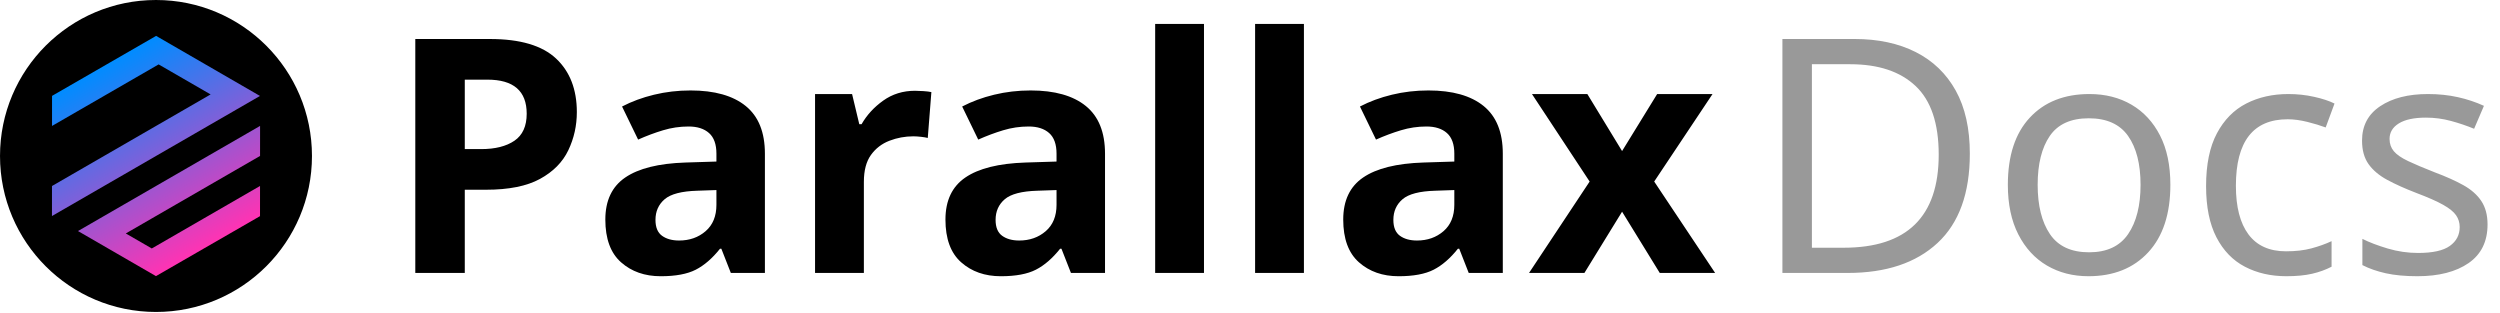
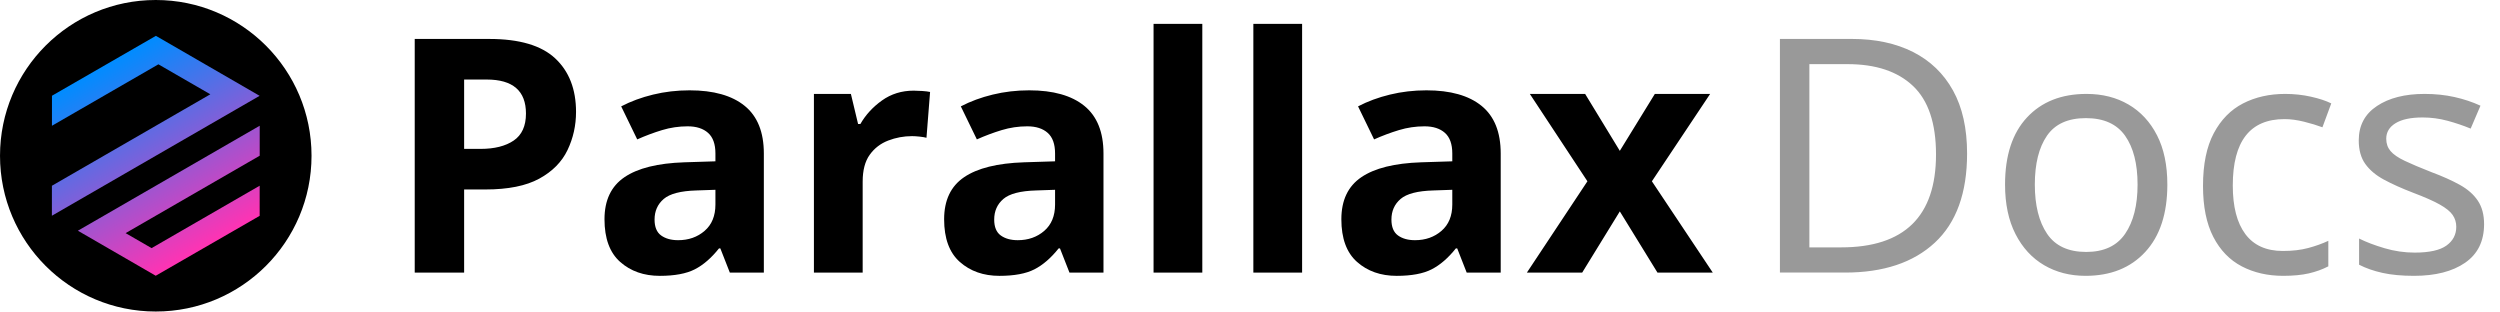
- <svg xmlns="http://www.w3.org/2000/svg" xmlns:xlink="http://www.w3.org/1999/xlink" width="1600" height="200" viewBox="0 0 423.333 52.917" version="1.1" id="svg1">
+ <svg xmlns="http://www.w3.org/2000/svg" xmlns:xlink="http://www.w3.org/1999/xlink" width="1605" height="200" viewBox="0 0 424.656 52.917" version="1.1" id="svg1">
  <defs id="defs1">
    <rect x="1300" y="100" width="6800" height="1000" id="rect2" />
    <rect x="1300" y="100" width="6800" height="1000" id="rect1" />
    <linearGradient id="linearGradient7">
      <stop style="stop-color:#008cff;stop-opacity:1;" offset="0" id="stop7" />
      <stop style="stop-color:#ff33b3;stop-opacity:1;" offset="1" id="stop8" />
    </linearGradient>
    <linearGradient xlink:href="#linearGradient7" id="linearGradient8" x1="224.358" y1="73.057" x2="330.266" y2="256.495" gradientUnits="userSpaceOnUse" gradientTransform="translate(26.48088,26.45889)" />
  </defs>
-   <g id="layer1" transform="matrix(0.1663793,0,0,0.1663793,-24.12688,-5.400794)">
+   <g id="layer1" transform="matrix(0.1666667,0,0,0.1666667,-24.16856,-5.410123)">
    <circle style="fill:#000000;fill-opacity:1;stroke-width:0.318" id="path8" cx="303.761" cy="191.211" r="158.75" />
    <path id="path4" style="fill:url(#linearGradient8);stroke-width:0.265" d="m 197.97,130.034 -0.021,30.613 108.492,-62.638 0.007,-0.004 0.007,0.012 52.903,30.544 -26.452,15.272 -26.464,15.28 1.8e-4,-7e-4 -108.536,62.663 -0.021,30.514 0.043,0.025 L 409.594,130.108 303.889,68.98 Z m 26.395,137.568 79.353,45.889 105.919,-61.054 0.021,-30.711 -110.183,63.614 -0.003,-0.005 -26.452,-15.272 26.458,-15.276 110.2,-63.624 0.021,-30.564 z" />
    <text xml:space="preserve" style="font-style:normal;font-variant:normal;font-weight:normal;font-stretch:normal;font-size:333.481px;font-family:Geist;-inkscape-font-specification:Geist;text-align:start;writing-mode:lr-tb;direction:ltr;text-anchor:start;fill:#000000;fill-opacity:0.4;stroke:#000000;stroke-width:0;stroke-dasharray:none;stroke-opacity:0.3" x="1926.727" y="310.251" id="text3">
      <tspan id="tspan1" style="font-size:333.481px;fill:#000000;fill-opacity:0.4;stroke:#000000;stroke-width:0;stroke-dasharray:none;stroke-opacity:0.3" x="1926.727" y="310.251">Docs</tspan>
    </text>
    <text xml:space="preserve" style="font-style:normal;font-variant:normal;font-weight:normal;font-stretch:normal;font-size:333.481px;font-family:Geist;-inkscape-font-specification:Geist;text-align:start;writing-mode:lr-tb;direction:ltr;text-anchor:start;fill:#000000;fill-opacity:1;stroke:#000000;stroke-width:0;stroke-dasharray:none;stroke-opacity:0.3" x="537.665" y="310.268" id="text3-2">
      <tspan id="tspan1-7" style="font-style:normal;font-variant:normal;font-weight:600;font-stretch:normal;font-size:333.481px;font-family:Geist;-inkscape-font-specification:'Geist Semi-Bold';fill:#000000;fill-opacity:1;stroke:#000000;stroke-width:0;stroke-dasharray:none;stroke-opacity:0.3" x="537.665" y="310.268">Parallax</tspan>
    </text>
  </g>
</svg>
